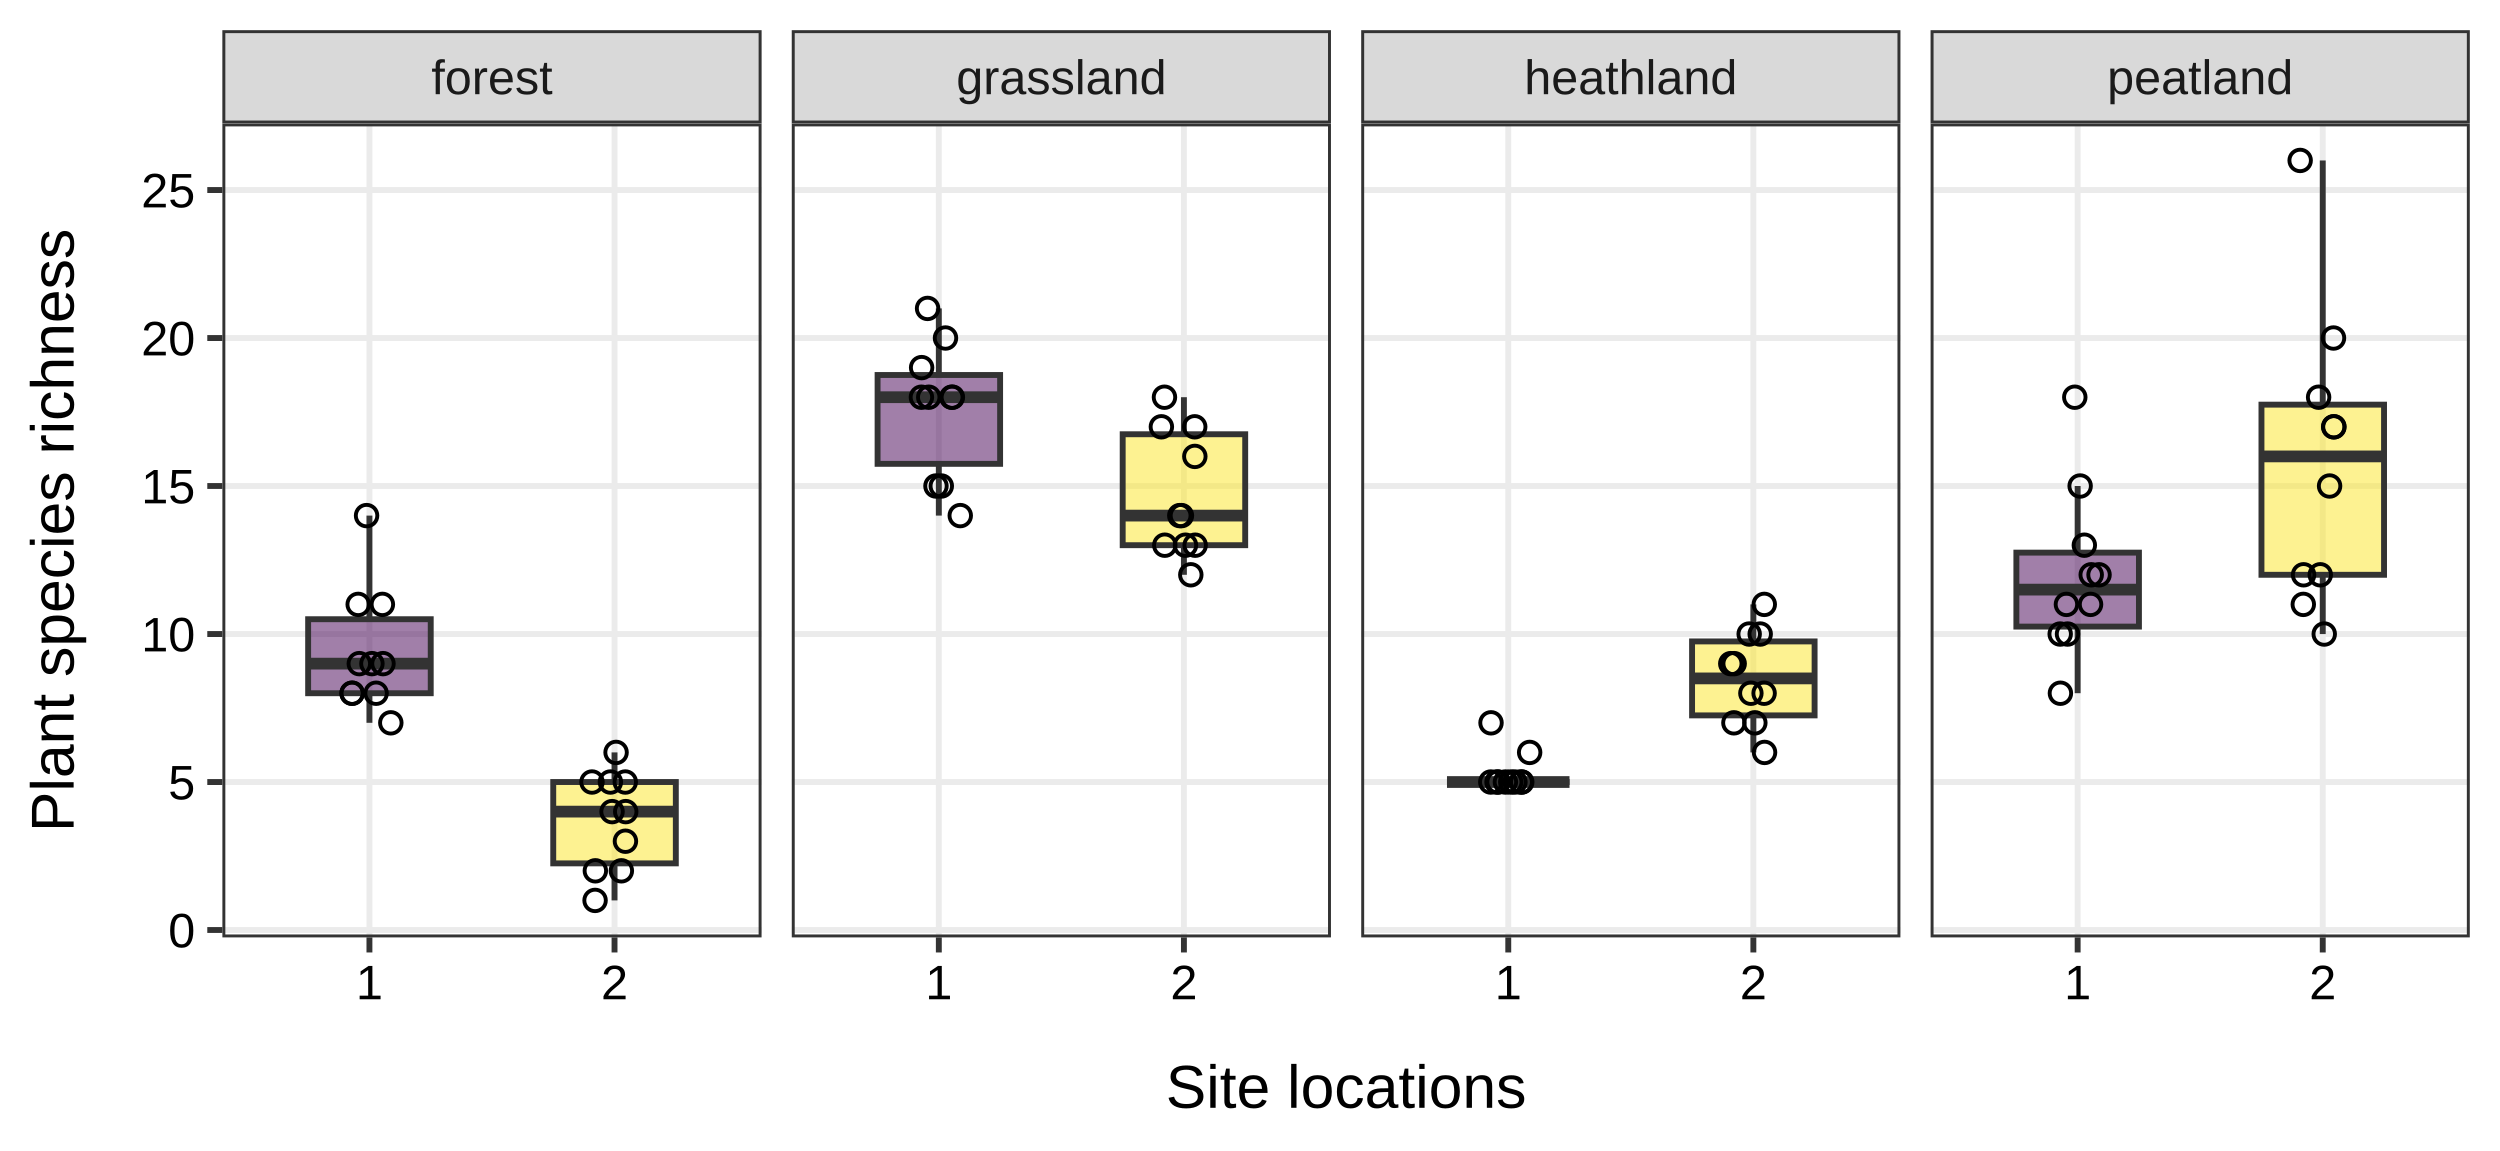
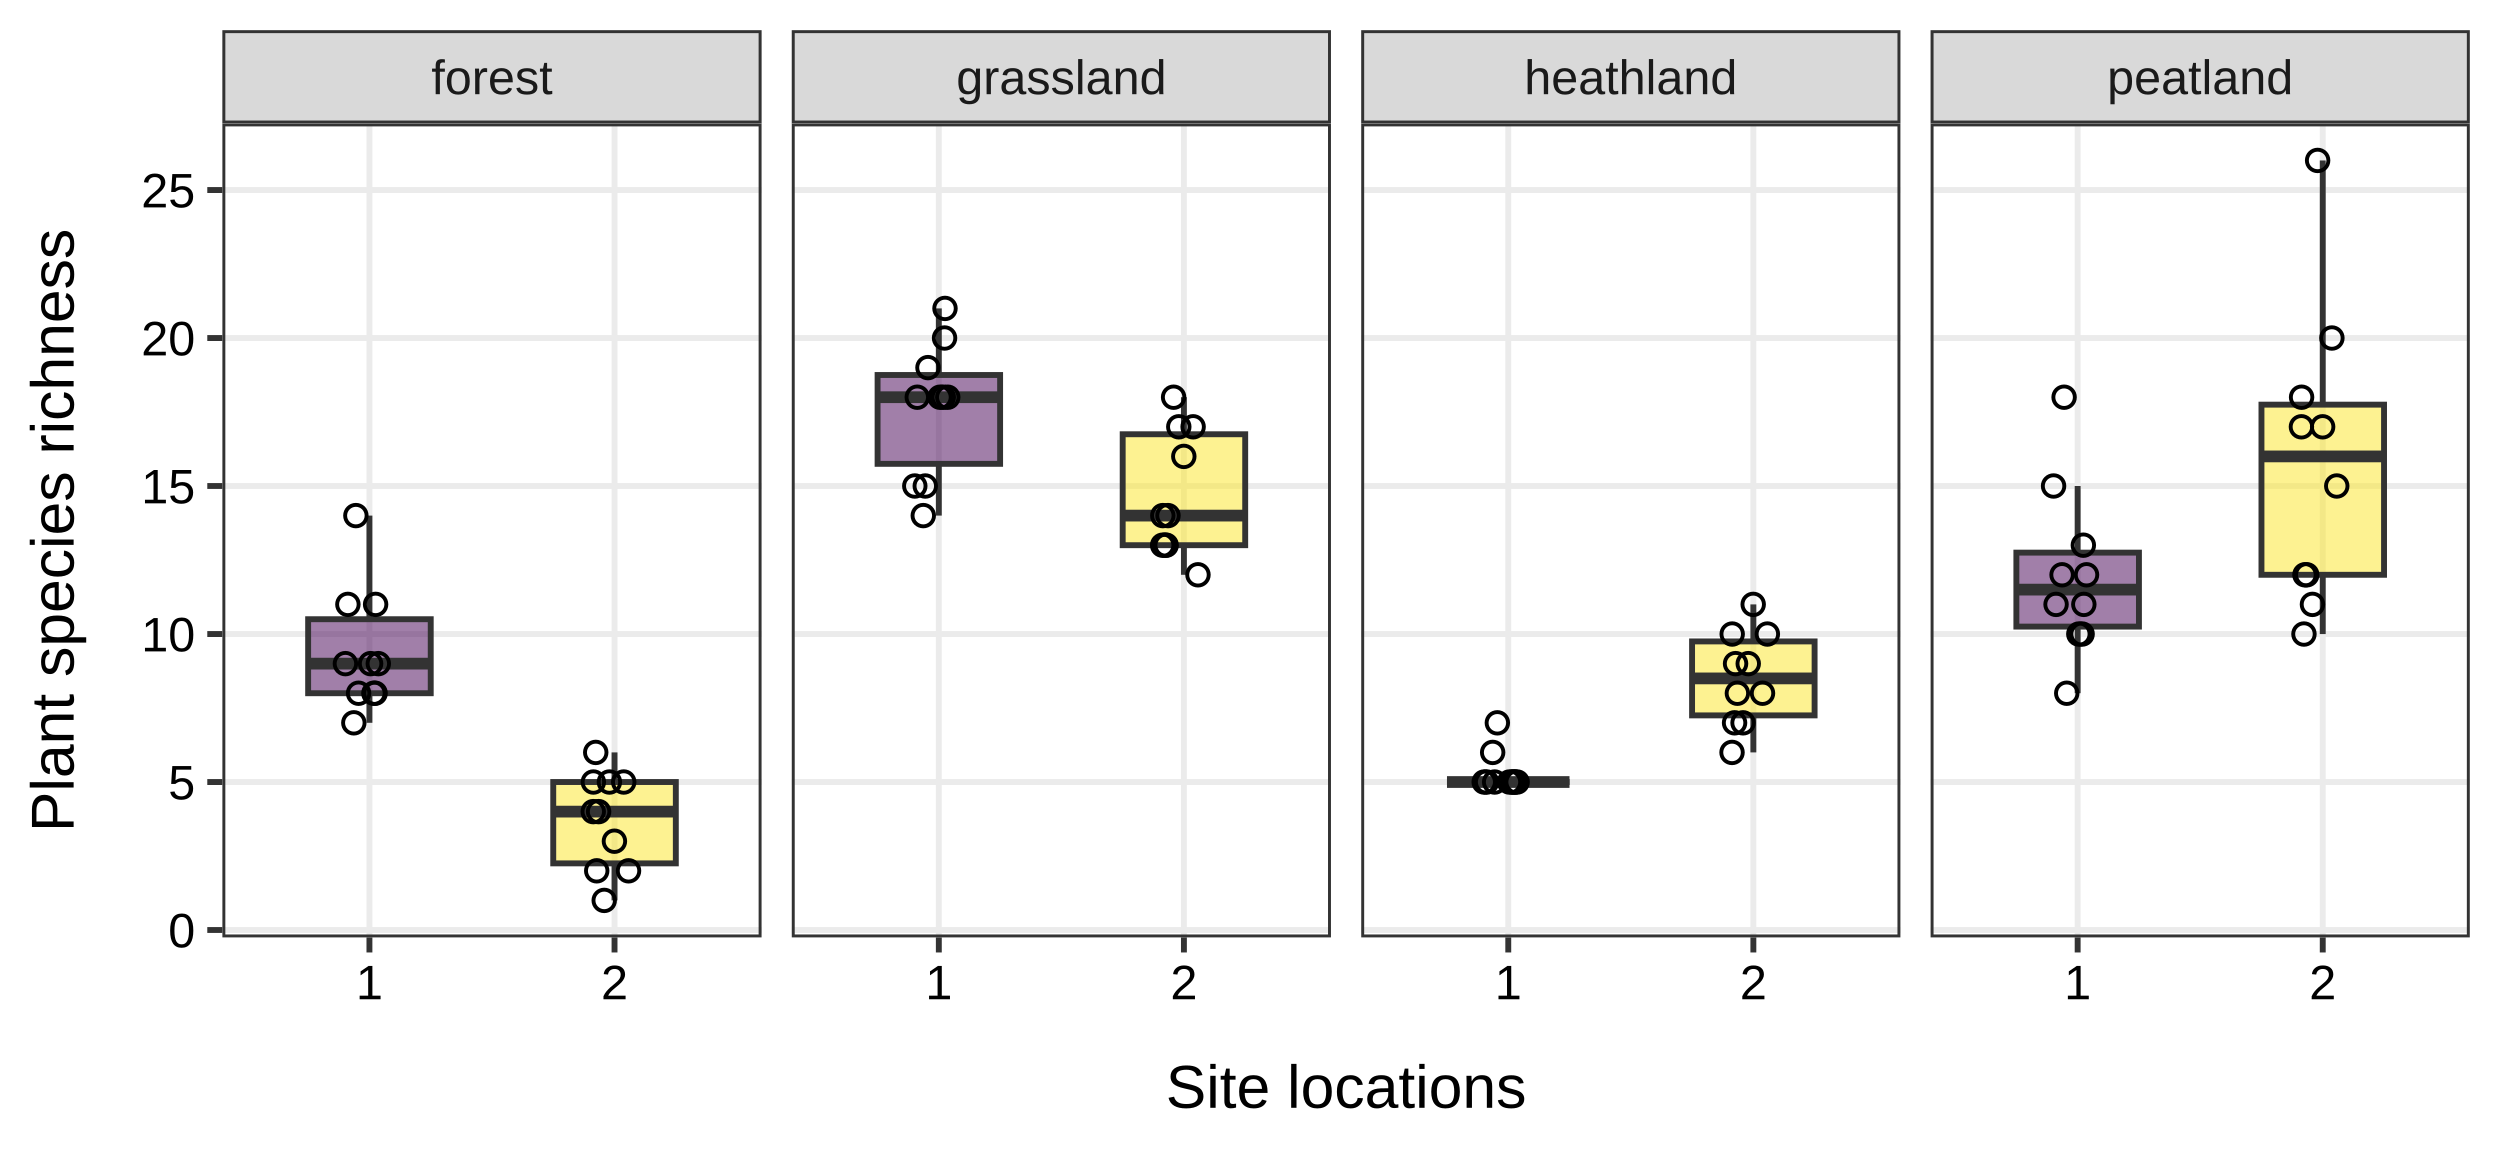
<svg xmlns="http://www.w3.org/2000/svg" width="453.60pt" height="208.80pt" viewBox="0 0 453.60 208.80">
  <g class="svglite">
    <defs>
      <style type="text/css">
    .svglite line, .svglite polyline, .svglite polygon, .svglite path, .svglite rect, .svglite circle {
      fill: none;
      stroke: #000000;
      stroke-linecap: round;
      stroke-linejoin: round;
      stroke-miterlimit: 10.00;
    }
    .svglite text {
      white-space: pre;
    }
    .svglite g.glyphgroup path {
      fill: inherit;
      stroke: none;
    }
  </style>
    </defs>
    <rect width="100%" height="100%" style="stroke: none; fill: #FFFFFF;" />
    <defs>
      <clipPath id="cpMC4wMHw0NTMuNjB8MC4wMHwyMDguODA=">
        <rect x="0.00" y="0.00" width="453.60" height="208.80" />
      </clipPath>
    </defs>
    <g clip-path="url(#cpMC4wMHw0NTMuNjB8MC4wMHwyMDguODA=)">
      <rect x="0.00" y="0.00" width="453.60" height="208.80" style="stroke-width: 1.07; stroke: #FFFFFF; fill: #FFFFFF;" />
    </g>
    <defs>
      <clipPath id="cpNDAuMzV8MTM4LjE4fDIyLjQwfDE3MC4wOA==">
        <rect x="40.35" y="22.40" width="97.83" height="147.68" />
      </clipPath>
    </defs>
    <g clip-path="url(#cpNDAuMzV8MTM4LjE4fDIyLjQwfDE3MC4wOA==)">
      <rect x="40.35" y="22.40" width="97.83" height="147.68" style="stroke-width: 1.07; stroke: none; fill: #FFFFFF;" />
      <polyline points="40.35,168.74 138.18,168.74 " style="stroke-width: 1.07; stroke: #EBEBEB; stroke-linecap: butt;" />
      <polyline points="40.35,141.89 138.18,141.89 " style="stroke-width: 1.07; stroke: #EBEBEB; stroke-linecap: butt;" />
      <polyline points="40.35,115.04 138.18,115.04 " style="stroke-width: 1.07; stroke: #EBEBEB; stroke-linecap: butt;" />
      <polyline points="40.35,88.18 138.18,88.18 " style="stroke-width: 1.07; stroke: #EBEBEB; stroke-linecap: butt;" />
      <polyline points="40.35,61.33 138.18,61.33 " style="stroke-width: 1.07; stroke: #EBEBEB; stroke-linecap: butt;" />
      <polyline points="40.35,34.48 138.18,34.48 " style="stroke-width: 1.07; stroke: #EBEBEB; stroke-linecap: butt;" />
      <polyline points="67.03,170.08 67.03,22.40 " style="stroke-width: 1.07; stroke: #EBEBEB; stroke-linecap: butt;" />
      <polyline points="111.50,170.08 111.50,22.40 " style="stroke-width: 1.07; stroke: #EBEBEB; stroke-linecap: butt;" />
      <line x1="67.03" y1="112.35" x2="67.03" y2="93.55" style="stroke-width: 1.07; stroke: #333333; stroke-linecap: butt;" />
      <line x1="67.03" y1="125.78" x2="67.03" y2="131.15" style="stroke-width: 1.07; stroke: #333333; stroke-linecap: butt;" />
      <polygon points="55.91,112.35 55.91,125.78 78.15,125.78 78.15,112.35 55.91,112.35 " style="stroke-width: 1.07; stroke: #333333; stroke-linecap: butt; stroke-linejoin: miter; fill: #440154; fill-opacity: 0.50;" />
      <line x1="55.91" y1="120.41" x2="78.15" y2="120.41" style="stroke-width: 2.13; stroke: #333333; stroke-linecap: butt; stroke-linejoin: miter;" />
      <line x1="111.50" y1="141.89" x2="111.50" y2="136.52" style="stroke-width: 1.07; stroke: #333333; stroke-linecap: butt;" />
      <line x1="111.50" y1="156.65" x2="111.50" y2="163.37" style="stroke-width: 1.07; stroke: #333333; stroke-linecap: butt;" />
      <polygon points="100.38,141.89 100.38,156.65 122.62,156.65 122.62,141.89 100.38,141.89 " style="stroke-width: 1.07; stroke: #333333; stroke-linecap: butt; stroke-linejoin: miter; fill: #FDE725; fill-opacity: 0.50;" />
      <line x1="100.38" y1="147.26" x2="122.62" y2="147.26" style="stroke-width: 2.13; stroke: #333333; stroke-linecap: butt; stroke-linejoin: miter;" />
-       <circle cx="69.38" cy="109.66" r="1.95" style="stroke-width: 0.71;" />
-       <circle cx="65.19" cy="120.41" r="1.95" style="stroke-width: 0.71;" />
-       <circle cx="64.99" cy="109.66" r="1.95" style="stroke-width: 0.71;" />
-       <circle cx="66.51" cy="93.55" r="1.95" style="stroke-width: 0.71;" />
-       <circle cx="67.48" cy="120.41" r="1.95" style="stroke-width: 0.71;" />
-       <circle cx="63.90" cy="125.78" r="1.95" style="stroke-width: 0.71;" />
-       <circle cx="68.24" cy="125.78" r="1.95" style="stroke-width: 0.71;" />
-       <circle cx="69.49" cy="120.41" r="1.95" style="stroke-width: 0.71;" />
-       <circle cx="70.91" cy="131.15" r="1.95" style="stroke-width: 0.71;" />
-       <circle cx="63.87" cy="125.78" r="1.95" style="stroke-width: 0.71;" />
-       <circle cx="107.41" cy="141.89" r="1.95" style="stroke-width: 0.71;" />
-       <circle cx="110.75" cy="141.89" r="1.95" style="stroke-width: 0.71;" />
-       <circle cx="111.05" cy="147.26" r="1.95" style="stroke-width: 0.71;" />
-       <circle cx="113.45" cy="141.89" r="1.95" style="stroke-width: 0.71;" />
-       <circle cx="107.97" cy="163.37" r="1.95" style="stroke-width: 0.71;" />
-       <circle cx="113.48" cy="152.63" r="1.95" style="stroke-width: 0.71;" />
-       <circle cx="112.74" cy="158.00" r="1.95" style="stroke-width: 0.71;" />
-       <circle cx="108.02" cy="158.00" r="1.95" style="stroke-width: 0.71;" />
-       <circle cx="111.78" cy="136.52" r="1.95" style="stroke-width: 0.71;" />
-       <circle cx="113.53" cy="147.26" r="1.95" style="stroke-width: 0.71;" />
+       <circle cx="63.12" cy="109.66" r="1.95" style="stroke-width: 0.71;" />
+       <circle cx="67.24" cy="120.41" r="1.95" style="stroke-width: 0.71;" />
+       <circle cx="68.15" cy="109.66" r="1.95" style="stroke-width: 0.71;" />
+       <circle cx="64.57" cy="93.55" r="1.95" style="stroke-width: 0.71;" />
+       <circle cx="62.67" cy="120.41" r="1.95" style="stroke-width: 0.71;" />
+       <circle cx="65.06" cy="125.78" r="1.95" style="stroke-width: 0.71;" />
+       <circle cx="68.06" cy="125.78" r="1.95" style="stroke-width: 0.71;" />
+       <circle cx="68.64" cy="120.41" r="1.95" style="stroke-width: 0.71;" />
+       <circle cx="64.20" cy="131.15" r="1.95" style="stroke-width: 0.71;" />
+       <circle cx="67.84" cy="125.78" r="1.95" style="stroke-width: 0.71;" />
+       <circle cx="110.57" cy="141.89" r="1.95" style="stroke-width: 0.71;" />
+       <circle cx="107.66" cy="141.89" r="1.95" style="stroke-width: 0.71;" />
+       <circle cx="108.61" cy="147.26" r="1.95" style="stroke-width: 0.71;" />
+       <circle cx="113.17" cy="141.89" r="1.95" style="stroke-width: 0.71;" />
+       <circle cx="109.63" cy="163.37" r="1.95" style="stroke-width: 0.71;" />
+       <circle cx="111.48" cy="152.63" r="1.95" style="stroke-width: 0.71;" />
+       <circle cx="114.04" cy="158.00" r="1.95" style="stroke-width: 0.71;" />
+       <circle cx="108.27" cy="158.00" r="1.95" style="stroke-width: 0.71;" />
+       <circle cx="108.09" cy="136.52" r="1.95" style="stroke-width: 0.71;" />
+       <circle cx="107.64" cy="147.26" r="1.95" style="stroke-width: 0.71;" />
      <rect x="40.35" y="22.40" width="97.83" height="147.68" style="stroke-width: 1.07; stroke: #333333;" />
    </g>
    <g clip-path="url(#cpMC4wMHw0NTMuNjB8MC4wMHwyMDguODA=)">
</g>
    <defs>
      <clipPath id="cpMTQzLjY2fDI0MS41MHwyMi40MHwxNzAuMDg=">
        <rect x="143.66" y="22.40" width="97.83" height="147.68" />
      </clipPath>
    </defs>
    <g clip-path="url(#cpMTQzLjY2fDI0MS41MHwyMi40MHwxNzAuMDg=)">
      <rect x="143.66" y="22.40" width="97.83" height="147.68" style="stroke-width: 1.07; stroke: none; fill: #FFFFFF;" />
      <polyline points="143.66,168.74 241.50,168.74 " style="stroke-width: 1.07; stroke: #EBEBEB; stroke-linecap: butt;" />
      <polyline points="143.66,141.89 241.50,141.89 " style="stroke-width: 1.07; stroke: #EBEBEB; stroke-linecap: butt;" />
      <polyline points="143.66,115.04 241.50,115.04 " style="stroke-width: 1.07; stroke: #EBEBEB; stroke-linecap: butt;" />
      <polyline points="143.66,88.18 241.50,88.18 " style="stroke-width: 1.07; stroke: #EBEBEB; stroke-linecap: butt;" />
      <polyline points="143.66,61.33 241.50,61.33 " style="stroke-width: 1.07; stroke: #EBEBEB; stroke-linecap: butt;" />
      <polyline points="143.66,34.48 241.50,34.48 " style="stroke-width: 1.07; stroke: #EBEBEB; stroke-linecap: butt;" />
      <polyline points="170.34,170.08 170.34,22.40 " style="stroke-width: 1.07; stroke: #EBEBEB; stroke-linecap: butt;" />
      <polyline points="214.81,170.08 214.81,22.40 " style="stroke-width: 1.07; stroke: #EBEBEB; stroke-linecap: butt;" />
      <line x1="170.34" y1="68.04" x2="170.34" y2="55.96" style="stroke-width: 1.07; stroke: #333333; stroke-linecap: butt;" />
      <line x1="170.34" y1="84.16" x2="170.34" y2="93.55" style="stroke-width: 1.07; stroke: #333333; stroke-linecap: butt;" />
      <polygon points="159.23,68.04 159.23,84.16 181.46,84.16 181.46,68.04 159.23,68.04 " style="stroke-width: 1.07; stroke: #333333; stroke-linecap: butt; stroke-linejoin: miter; fill: #440154; fill-opacity: 0.50;" />
      <line x1="159.23" y1="72.07" x2="181.46" y2="72.07" style="stroke-width: 2.13; stroke: #333333; stroke-linecap: butt; stroke-linejoin: miter;" />
      <line x1="214.81" y1="78.79" x2="214.81" y2="72.07" style="stroke-width: 1.07; stroke: #333333; stroke-linecap: butt;" />
      <line x1="214.81" y1="98.92" x2="214.81" y2="104.29" style="stroke-width: 1.07; stroke: #333333; stroke-linecap: butt;" />
      <polygon points="203.70,78.79 203.70,98.92 225.93,98.92 225.93,78.79 203.70,78.79 " style="stroke-width: 1.07; stroke: #333333; stroke-linecap: butt; stroke-linejoin: miter; fill: #FDE725; fill-opacity: 0.50;" />
      <line x1="203.70" y1="93.55" x2="225.93" y2="93.55" style="stroke-width: 2.13; stroke: #333333; stroke-linecap: butt; stroke-linejoin: miter;" />
-       <circle cx="172.69" cy="72.07" r="1.95" style="stroke-width: 0.71;" />
-       <circle cx="168.51" cy="72.07" r="1.95" style="stroke-width: 0.71;" />
-       <circle cx="168.30" cy="55.96" r="1.95" style="stroke-width: 0.71;" />
-       <circle cx="169.82" cy="88.18" r="1.95" style="stroke-width: 0.71;" />
-       <circle cx="170.79" cy="88.18" r="1.95" style="stroke-width: 0.71;" />
-       <circle cx="167.22" cy="66.70" r="1.95" style="stroke-width: 0.71;" />
-       <circle cx="171.55" cy="61.33" r="1.95" style="stroke-width: 0.71;" />
-       <circle cx="172.80" cy="72.07" r="1.95" style="stroke-width: 0.71;" />
-       <circle cx="174.23" cy="93.55" r="1.95" style="stroke-width: 0.71;" />
-       <circle cx="167.18" cy="72.07" r="1.95" style="stroke-width: 0.71;" />
-       <circle cx="210.72" cy="77.44" r="1.95" style="stroke-width: 0.71;" />
-       <circle cx="214.06" cy="93.55" r="1.95" style="stroke-width: 0.71;" />
-       <circle cx="214.36" cy="93.55" r="1.95" style="stroke-width: 0.71;" />
-       <circle cx="216.77" cy="77.44" r="1.95" style="stroke-width: 0.71;" />
-       <circle cx="211.28" cy="72.07" r="1.95" style="stroke-width: 0.71;" />
-       <circle cx="216.79" cy="82.81" r="1.95" style="stroke-width: 0.71;" />
-       <circle cx="216.06" cy="104.29" r="1.95" style="stroke-width: 0.71;" />
-       <circle cx="211.34" cy="98.92" r="1.95" style="stroke-width: 0.71;" />
-       <circle cx="215.09" cy="98.92" r="1.95" style="stroke-width: 0.71;" />
-       <circle cx="216.85" cy="98.92" r="1.95" style="stroke-width: 0.71;" />
+       <circle cx="166.43" cy="72.07" r="1.95" style="stroke-width: 0.71;" />
+       <circle cx="170.55" cy="72.07" r="1.95" style="stroke-width: 0.71;" />
+       <circle cx="171.46" cy="55.96" r="1.95" style="stroke-width: 0.71;" />
+       <circle cx="167.88" cy="88.18" r="1.95" style="stroke-width: 0.71;" />
+       <circle cx="165.98" cy="88.18" r="1.95" style="stroke-width: 0.71;" />
+       <circle cx="168.37" cy="66.70" r="1.95" style="stroke-width: 0.71;" />
+       <circle cx="171.38" cy="61.33" r="1.95" style="stroke-width: 0.71;" />
+       <circle cx="171.96" cy="72.07" r="1.95" style="stroke-width: 0.71;" />
+       <circle cx="167.52" cy="93.55" r="1.95" style="stroke-width: 0.71;" />
+       <circle cx="171.15" cy="72.07" r="1.95" style="stroke-width: 0.71;" />
+       <circle cx="213.88" cy="77.44" r="1.95" style="stroke-width: 0.71;" />
+       <circle cx="210.98" cy="93.55" r="1.95" style="stroke-width: 0.71;" />
+       <circle cx="211.92" cy="93.55" r="1.95" style="stroke-width: 0.71;" />
+       <circle cx="216.48" cy="77.44" r="1.95" style="stroke-width: 0.71;" />
+       <circle cx="212.94" cy="72.07" r="1.95" style="stroke-width: 0.71;" />
+       <circle cx="214.79" cy="82.81" r="1.95" style="stroke-width: 0.71;" />
+       <circle cx="217.36" cy="104.29" r="1.95" style="stroke-width: 0.71;" />
+       <circle cx="211.59" cy="98.92" r="1.95" style="stroke-width: 0.71;" />
+       <circle cx="211.40" cy="98.92" r="1.95" style="stroke-width: 0.71;" />
+       <circle cx="210.95" cy="98.92" r="1.95" style="stroke-width: 0.71;" />
      <rect x="143.66" y="22.40" width="97.83" height="147.68" style="stroke-width: 1.07; stroke: #333333;" />
    </g>
    <g clip-path="url(#cpMC4wMHw0NTMuNjB8MC4wMHwyMDguODA=)">
</g>
    <defs>
      <clipPath id="cpMjQ2Ljk4fDM0NC44MXwyMi40MHwxNzAuMDg=">
        <rect x="246.98" y="22.40" width="97.83" height="147.68" />
      </clipPath>
    </defs>
    <g clip-path="url(#cpMjQ2Ljk4fDM0NC44MXwyMi40MHwxNzAuMDg=)">
      <rect x="246.98" y="22.40" width="97.83" height="147.68" style="stroke-width: 1.07; stroke: none; fill: #FFFFFF;" />
      <polyline points="246.98,168.74 344.81,168.74 " style="stroke-width: 1.07; stroke: #EBEBEB; stroke-linecap: butt;" />
      <polyline points="246.98,141.89 344.81,141.89 " style="stroke-width: 1.07; stroke: #EBEBEB; stroke-linecap: butt;" />
      <polyline points="246.98,115.04 344.81,115.04 " style="stroke-width: 1.07; stroke: #EBEBEB; stroke-linecap: butt;" />
      <polyline points="246.98,88.18 344.81,88.18 " style="stroke-width: 1.07; stroke: #EBEBEB; stroke-linecap: butt;" />
      <polyline points="246.98,61.33 344.81,61.33 " style="stroke-width: 1.07; stroke: #EBEBEB; stroke-linecap: butt;" />
      <polyline points="246.98,34.48 344.81,34.48 " style="stroke-width: 1.07; stroke: #EBEBEB; stroke-linecap: butt;" />
      <polyline points="273.66,170.08 273.66,22.40 " style="stroke-width: 1.07; stroke: #EBEBEB; stroke-linecap: butt;" />
      <polyline points="318.13,170.08 318.13,22.40 " style="stroke-width: 1.07; stroke: #EBEBEB; stroke-linecap: butt;" />
      <line x1="273.66" y1="141.89" x2="273.66" y2="141.89" style="stroke-width: 1.07; stroke: #333333; stroke-linecap: butt;" />
      <line x1="273.66" y1="141.89" x2="273.66" y2="141.89" style="stroke-width: 1.07; stroke: #333333; stroke-linecap: butt;" />
      <polygon points="262.54,141.89 262.54,141.89 284.77,141.89 284.77,141.89 262.54,141.89 " style="stroke-width: 1.07; stroke: #333333; stroke-linecap: butt; stroke-linejoin: miter; fill: #440154; fill-opacity: 0.50;" />
      <line x1="262.54" y1="141.89" x2="284.77" y2="141.89" style="stroke-width: 2.13; stroke: #333333; stroke-linecap: butt; stroke-linejoin: miter;" />
      <line x1="318.13" y1="116.38" x2="318.13" y2="109.66" style="stroke-width: 1.07; stroke: #333333; stroke-linecap: butt;" />
      <line x1="318.13" y1="129.80" x2="318.13" y2="136.52" style="stroke-width: 1.07; stroke: #333333; stroke-linecap: butt;" />
      <polygon points="307.01,116.38 307.01,129.80 329.24,129.80 329.24,116.38 307.01,116.38 " style="stroke-width: 1.07; stroke: #333333; stroke-linecap: butt; stroke-linejoin: miter; fill: #FDE725; fill-opacity: 0.50;" />
      <line x1="307.01" y1="123.09" x2="329.24" y2="123.09" style="stroke-width: 2.13; stroke: #333333; stroke-linecap: butt; stroke-linejoin: miter;" />
-       <circle cx="276.00" cy="141.89" r="1.95" style="stroke-width: 0.71;" />
-       <circle cx="271.82" cy="141.89" r="1.95" style="stroke-width: 0.71;" />
-       <circle cx="271.62" cy="141.89" r="1.95" style="stroke-width: 0.71;" />
-       <circle cx="273.14" cy="141.89" r="1.95" style="stroke-width: 0.71;" />
-       <circle cx="274.11" cy="141.89" r="1.95" style="stroke-width: 0.71;" />
-       <circle cx="270.53" cy="131.15" r="1.95" style="stroke-width: 0.71;" />
-       <circle cx="274.87" cy="141.89" r="1.95" style="stroke-width: 0.71;" />
-       <circle cx="276.11" cy="141.89" r="1.95" style="stroke-width: 0.71;" />
-       <circle cx="277.54" cy="136.52" r="1.95" style="stroke-width: 0.71;" />
-       <circle cx="270.49" cy="141.89" r="1.95" style="stroke-width: 0.71;" />
-       <circle cx="314.03" cy="120.41" r="1.95" style="stroke-width: 0.71;" />
-       <circle cx="317.37" cy="115.04" r="1.95" style="stroke-width: 0.71;" />
-       <circle cx="317.68" cy="125.78" r="1.95" style="stroke-width: 0.71;" />
-       <circle cx="320.08" cy="125.78" r="1.95" style="stroke-width: 0.71;" />
-       <circle cx="314.60" cy="131.15" r="1.95" style="stroke-width: 0.71;" />
-       <circle cx="320.11" cy="109.66" r="1.95" style="stroke-width: 0.71;" />
-       <circle cx="319.37" cy="115.04" r="1.95" style="stroke-width: 0.71;" />
-       <circle cx="314.65" cy="120.41" r="1.95" style="stroke-width: 0.71;" />
-       <circle cx="318.40" cy="131.15" r="1.95" style="stroke-width: 0.71;" />
-       <circle cx="320.16" cy="136.52" r="1.95" style="stroke-width: 0.71;" />
+       <circle cx="269.74" cy="141.89" r="1.95" style="stroke-width: 0.71;" />
+       <circle cx="273.87" cy="141.89" r="1.95" style="stroke-width: 0.71;" />
+       <circle cx="274.77" cy="141.89" r="1.95" style="stroke-width: 0.71;" />
+       <circle cx="271.19" cy="141.89" r="1.95" style="stroke-width: 0.71;" />
+       <circle cx="269.29" cy="141.89" r="1.95" style="stroke-width: 0.71;" />
+       <circle cx="271.68" cy="131.15" r="1.95" style="stroke-width: 0.71;" />
+       <circle cx="274.69" cy="141.89" r="1.95" style="stroke-width: 0.71;" />
+       <circle cx="275.27" cy="141.89" r="1.95" style="stroke-width: 0.71;" />
+       <circle cx="270.83" cy="136.52" r="1.95" style="stroke-width: 0.71;" />
+       <circle cx="274.46" cy="141.89" r="1.95" style="stroke-width: 0.71;" />
+       <circle cx="317.20" cy="120.41" r="1.95" style="stroke-width: 0.71;" />
+       <circle cx="314.29" cy="115.04" r="1.95" style="stroke-width: 0.71;" />
+       <circle cx="315.23" cy="125.78" r="1.95" style="stroke-width: 0.71;" />
+       <circle cx="319.79" cy="125.78" r="1.95" style="stroke-width: 0.71;" />
+       <circle cx="316.26" cy="131.15" r="1.95" style="stroke-width: 0.71;" />
+       <circle cx="318.10" cy="109.66" r="1.95" style="stroke-width: 0.71;" />
+       <circle cx="320.67" cy="115.04" r="1.95" style="stroke-width: 0.71;" />
+       <circle cx="314.90" cy="120.41" r="1.95" style="stroke-width: 0.71;" />
+       <circle cx="314.72" cy="131.15" r="1.95" style="stroke-width: 0.71;" />
+       <circle cx="314.26" cy="136.52" r="1.95" style="stroke-width: 0.71;" />
      <rect x="246.98" y="22.40" width="97.83" height="147.68" style="stroke-width: 1.07; stroke: #333333;" />
    </g>
    <g clip-path="url(#cpMC4wMHw0NTMuNjB8MC4wMHwyMDguODA=)">
</g>
    <defs>
      <clipPath id="cpMzUwLjI5fDQ0OC4xMnwyMi40MHwxNzAuMDg=">
        <rect x="350.29" y="22.40" width="97.83" height="147.68" />
      </clipPath>
    </defs>
    <g clip-path="url(#cpMzUwLjI5fDQ0OC4xMnwyMi40MHwxNzAuMDg=)">
      <rect x="350.29" y="22.40" width="97.83" height="147.68" style="stroke-width: 1.07; stroke: none; fill: #FFFFFF;" />
      <polyline points="350.29,168.74 448.12,168.74 " style="stroke-width: 1.07; stroke: #EBEBEB; stroke-linecap: butt;" />
      <polyline points="350.29,141.89 448.12,141.89 " style="stroke-width: 1.07; stroke: #EBEBEB; stroke-linecap: butt;" />
      <polyline points="350.29,115.04 448.12,115.04 " style="stroke-width: 1.07; stroke: #EBEBEB; stroke-linecap: butt;" />
      <polyline points="350.29,88.18 448.12,88.18 " style="stroke-width: 1.07; stroke: #EBEBEB; stroke-linecap: butt;" />
      <polyline points="350.29,61.33 448.12,61.33 " style="stroke-width: 1.07; stroke: #EBEBEB; stroke-linecap: butt;" />
      <polyline points="350.29,34.48 448.12,34.48 " style="stroke-width: 1.07; stroke: #EBEBEB; stroke-linecap: butt;" />
      <polyline points="376.97,170.08 376.97,22.40 " style="stroke-width: 1.07; stroke: #EBEBEB; stroke-linecap: butt;" />
      <polyline points="421.44,170.08 421.44,22.40 " style="stroke-width: 1.07; stroke: #EBEBEB; stroke-linecap: butt;" />
      <line x1="376.97" y1="100.27" x2="376.97" y2="88.18" style="stroke-width: 1.07; stroke: #333333; stroke-linecap: butt;" />
      <line x1="376.97" y1="113.69" x2="376.97" y2="125.78" style="stroke-width: 1.07; stroke: #333333; stroke-linecap: butt;" />
      <polygon points="365.85,100.27 365.85,113.69 388.09,113.69 388.09,100.27 365.85,100.27 " style="stroke-width: 1.07; stroke: #333333; stroke-linecap: butt; stroke-linejoin: miter; fill: #440154; fill-opacity: 0.50;" />
      <line x1="365.85" y1="106.98" x2="388.09" y2="106.98" style="stroke-width: 2.13; stroke: #333333; stroke-linecap: butt; stroke-linejoin: miter;" />
      <line x1="421.44" y1="73.42" x2="421.44" y2="29.11" style="stroke-width: 1.07; stroke: #333333; stroke-linecap: butt;" />
      <line x1="421.44" y1="104.29" x2="421.44" y2="115.04" style="stroke-width: 1.07; stroke: #333333; stroke-linecap: butt;" />
      <polygon points="410.32,73.42 410.32,104.29 432.56,104.29 432.56,73.42 410.32,73.42 " style="stroke-width: 1.07; stroke: #333333; stroke-linecap: butt; stroke-linejoin: miter; fill: #FDE725; fill-opacity: 0.50;" />
      <line x1="410.32" y1="82.81" x2="432.56" y2="82.81" style="stroke-width: 2.13; stroke: #333333; stroke-linecap: butt; stroke-linejoin: miter;" />
-       <circle cx="379.31" cy="109.66" r="1.95" style="stroke-width: 0.71;" />
-       <circle cx="375.13" cy="115.04" r="1.95" style="stroke-width: 0.71;" />
-       <circle cx="374.93" cy="109.66" r="1.95" style="stroke-width: 0.71;" />
-       <circle cx="376.45" cy="72.07" r="1.95" style="stroke-width: 0.71;" />
-       <circle cx="377.42" cy="88.18" r="1.95" style="stroke-width: 0.71;" />
-       <circle cx="373.84" cy="125.78" r="1.95" style="stroke-width: 0.71;" />
-       <circle cx="378.18" cy="98.92" r="1.95" style="stroke-width: 0.71;" />
-       <circle cx="379.43" cy="104.29" r="1.95" style="stroke-width: 0.71;" />
-       <circle cx="380.85" cy="104.29" r="1.95" style="stroke-width: 0.71;" />
-       <circle cx="373.80" cy="115.04" r="1.95" style="stroke-width: 0.71;" />
-       <circle cx="417.34" cy="29.11" r="1.95" style="stroke-width: 0.71;" />
-       <circle cx="420.69" cy="72.07" r="1.95" style="stroke-width: 0.71;" />
-       <circle cx="420.99" cy="104.29" r="1.95" style="stroke-width: 0.71;" />
-       <circle cx="423.39" cy="61.33" r="1.95" style="stroke-width: 0.71;" />
-       <circle cx="417.91" cy="109.66" r="1.95" style="stroke-width: 0.71;" />
-       <circle cx="423.42" cy="77.44" r="1.95" style="stroke-width: 0.71;" />
-       <circle cx="422.68" cy="88.18" r="1.95" style="stroke-width: 0.71;" />
-       <circle cx="417.96" cy="104.29" r="1.95" style="stroke-width: 0.71;" />
-       <circle cx="421.71" cy="115.04" r="1.95" style="stroke-width: 0.71;" />
-       <circle cx="423.47" cy="77.44" r="1.95" style="stroke-width: 0.71;" />
+       <circle cx="373.05" cy="109.66" r="1.95" style="stroke-width: 0.71;" />
+       <circle cx="377.18" cy="115.04" r="1.95" style="stroke-width: 0.71;" />
+       <circle cx="378.09" cy="109.66" r="1.95" style="stroke-width: 0.71;" />
+       <circle cx="374.51" cy="72.07" r="1.95" style="stroke-width: 0.71;" />
+       <circle cx="372.60" cy="88.18" r="1.95" style="stroke-width: 0.71;" />
+       <circle cx="374.99" cy="125.78" r="1.95" style="stroke-width: 0.71;" />
+       <circle cx="378.00" cy="98.92" r="1.95" style="stroke-width: 0.71;" />
+       <circle cx="378.58" cy="104.29" r="1.95" style="stroke-width: 0.71;" />
+       <circle cx="374.14" cy="104.29" r="1.95" style="stroke-width: 0.71;" />
+       <circle cx="377.78" cy="115.04" r="1.95" style="stroke-width: 0.71;" />
+       <circle cx="420.51" cy="29.11" r="1.95" style="stroke-width: 0.71;" />
+       <circle cx="417.60" cy="72.07" r="1.95" style="stroke-width: 0.71;" />
+       <circle cx="418.54" cy="104.29" r="1.95" style="stroke-width: 0.71;" />
+       <circle cx="423.10" cy="61.33" r="1.95" style="stroke-width: 0.71;" />
+       <circle cx="419.57" cy="109.66" r="1.95" style="stroke-width: 0.71;" />
+       <circle cx="421.42" cy="77.44" r="1.95" style="stroke-width: 0.71;" />
+       <circle cx="423.98" cy="88.18" r="1.95" style="stroke-width: 0.71;" />
+       <circle cx="418.21" cy="104.29" r="1.95" style="stroke-width: 0.71;" />
+       <circle cx="418.03" cy="115.04" r="1.95" style="stroke-width: 0.71;" />
+       <circle cx="417.57" cy="77.44" r="1.95" style="stroke-width: 0.71;" />
      <rect x="350.29" y="22.40" width="97.83" height="147.68" style="stroke-width: 1.07; stroke: #333333;" />
    </g>
    <g clip-path="url(#cpMC4wMHw0NTMuNjB8MC4wMHwyMDguODA=)">
</g>
    <defs>
      <clipPath id="cpNDAuMzV8MTM4LjE4fDUuNDh8MjIuNDA=">
        <rect x="40.35" y="5.48" width="97.83" height="16.92" />
      </clipPath>
    </defs>
    <g clip-path="url(#cpNDAuMzV8MTM4LjE4fDUuNDh8MjIuNDA=)">
      <rect x="40.35" y="5.48" width="97.83" height="16.92" style="stroke-width: 1.07; stroke: #333333; fill: #D9D9D9;" />
      <text x="89.27" y="17.09" text-anchor="middle" style="font-size: 8.80px;fill: #1A1A1A; font-family: &quot;Arial&quot;;" textLength="21.98px" lengthAdjust="spacingAndGlyphs">forest</text>
    </g>
    <g clip-path="url(#cpMC4wMHw0NTMuNjB8MC4wMHwyMDguODA=)">
</g>
    <defs>
      <clipPath id="cpMTQzLjY2fDI0MS41MHw1LjQ4fDIyLjQw">
        <rect x="143.66" y="5.48" width="97.83" height="16.92" />
      </clipPath>
    </defs>
    <g clip-path="url(#cpMTQzLjY2fDI0MS41MHw1LjQ4fDIyLjQw)">
      <rect x="143.66" y="5.48" width="97.83" height="16.92" style="stroke-width: 1.07; stroke: #333333; fill: #D9D9D9;" />
      <text x="192.58" y="17.09" text-anchor="middle" style="font-size: 8.80px;fill: #1A1A1A; font-family: &quot;Arial&quot;;" textLength="38.14px" lengthAdjust="spacingAndGlyphs">grassland</text>
    </g>
    <g clip-path="url(#cpMC4wMHw0NTMuNjB8MC4wMHwyMDguODA=)">
</g>
    <defs>
      <clipPath id="cpMjQ2Ljk4fDM0NC44MXw1LjQ4fDIyLjQw">
        <rect x="246.98" y="5.48" width="97.83" height="16.92" />
      </clipPath>
    </defs>
    <g clip-path="url(#cpMjQ2Ljk4fDM0NC44MXw1LjQ4fDIyLjQw)">
      <rect x="246.98" y="5.48" width="97.83" height="16.92" style="stroke-width: 1.07; stroke: #333333; fill: #D9D9D9;" />
      <text x="295.89" y="17.09" text-anchor="middle" style="font-size: 8.80px;fill: #1A1A1A; font-family: &quot;Arial&quot;;" textLength="38.62px" lengthAdjust="spacingAndGlyphs">heathland</text>
    </g>
    <g clip-path="url(#cpMC4wMHw0NTMuNjB8MC4wMHwyMDguODA=)">
</g>
    <defs>
      <clipPath id="cpMzUwLjI5fDQ0OC4xMnw1LjQ4fDIyLjQw">
        <rect x="350.29" y="5.48" width="97.83" height="16.92" />
      </clipPath>
    </defs>
    <g clip-path="url(#cpMzUwLjI5fDQ0OC4xMnw1LjQ4fDIyLjQw)">
      <rect x="350.29" y="5.48" width="97.83" height="16.92" style="stroke-width: 1.07; stroke: #333333; fill: #D9D9D9;" />
      <text x="399.20" y="17.09" text-anchor="middle" style="font-size: 8.80px;fill: #1A1A1A; font-family: &quot;Arial&quot;;" textLength="33.73px" lengthAdjust="spacingAndGlyphs">peatland</text>
    </g>
    <g clip-path="url(#cpMC4wMHw0NTMuNjB8MC4wMHwyMDguODA=)">
      <polyline points="67.03,172.82 67.03,170.08 " style="stroke-width: 1.07; stroke: #333333; stroke-linecap: butt;" />
      <polyline points="111.50,172.82 111.50,170.08 " style="stroke-width: 1.07; stroke: #333333; stroke-linecap: butt;" />
      <text x="67.03" y="181.31" text-anchor="middle" style="font-size: 8.80px; font-family: &quot;Arial&quot;;" textLength="4.89px" lengthAdjust="spacingAndGlyphs">1</text>
      <text x="111.50" y="181.31" text-anchor="middle" style="font-size: 8.80px; font-family: &quot;Arial&quot;;" textLength="4.89px" lengthAdjust="spacingAndGlyphs">2</text>
      <polyline points="170.34,172.82 170.34,170.08 " style="stroke-width: 1.07; stroke: #333333; stroke-linecap: butt;" />
      <polyline points="214.81,172.82 214.81,170.08 " style="stroke-width: 1.07; stroke: #333333; stroke-linecap: butt;" />
      <text x="170.34" y="181.31" text-anchor="middle" style="font-size: 8.80px; font-family: &quot;Arial&quot;;" textLength="4.89px" lengthAdjust="spacingAndGlyphs">1</text>
      <text x="214.81" y="181.31" text-anchor="middle" style="font-size: 8.80px; font-family: &quot;Arial&quot;;" textLength="4.89px" lengthAdjust="spacingAndGlyphs">2</text>
      <polyline points="273.66,172.82 273.66,170.08 " style="stroke-width: 1.07; stroke: #333333; stroke-linecap: butt;" />
      <polyline points="318.13,172.82 318.13,170.08 " style="stroke-width: 1.07; stroke: #333333; stroke-linecap: butt;" />
      <text x="273.66" y="181.31" text-anchor="middle" style="font-size: 8.80px; font-family: &quot;Arial&quot;;" textLength="4.89px" lengthAdjust="spacingAndGlyphs">1</text>
      <text x="318.13" y="181.31" text-anchor="middle" style="font-size: 8.80px; font-family: &quot;Arial&quot;;" textLength="4.89px" lengthAdjust="spacingAndGlyphs">2</text>
      <polyline points="376.97,172.82 376.97,170.08 " style="stroke-width: 1.07; stroke: #333333; stroke-linecap: butt;" />
      <polyline points="421.44,172.82 421.44,170.08 " style="stroke-width: 1.07; stroke: #333333; stroke-linecap: butt;" />
      <text x="376.97" y="181.31" text-anchor="middle" style="font-size: 8.80px; font-family: &quot;Arial&quot;;" textLength="4.89px" lengthAdjust="spacingAndGlyphs">1</text>
      <text x="421.44" y="181.31" text-anchor="middle" style="font-size: 8.80px; font-family: &quot;Arial&quot;;" textLength="4.89px" lengthAdjust="spacingAndGlyphs">2</text>
      <text x="35.42" y="171.89" text-anchor="end" style="font-size: 8.80px; font-family: &quot;Arial&quot;;" textLength="4.89px" lengthAdjust="spacingAndGlyphs">0</text>
      <text x="35.42" y="145.04" text-anchor="end" style="font-size: 8.80px; font-family: &quot;Arial&quot;;" textLength="4.89px" lengthAdjust="spacingAndGlyphs">5</text>
      <text x="35.42" y="118.19" text-anchor="end" style="font-size: 8.80px; font-family: &quot;Arial&quot;;" textLength="9.78px" lengthAdjust="spacingAndGlyphs">10</text>
      <text x="35.42" y="91.33" text-anchor="end" style="font-size: 8.80px; font-family: &quot;Arial&quot;;" textLength="9.78px" lengthAdjust="spacingAndGlyphs">15</text>
      <text x="35.42" y="64.48" text-anchor="end" style="font-size: 8.80px; font-family: &quot;Arial&quot;;" textLength="9.78px" lengthAdjust="spacingAndGlyphs">20</text>
      <text x="35.42" y="37.63" text-anchor="end" style="font-size: 8.80px; font-family: &quot;Arial&quot;;" textLength="9.78px" lengthAdjust="spacingAndGlyphs">25</text>
      <polyline points="37.61,168.74 40.35,168.74 " style="stroke-width: 1.07; stroke: #333333; stroke-linecap: butt;" />
      <polyline points="37.61,141.89 40.35,141.89 " style="stroke-width: 1.07; stroke: #333333; stroke-linecap: butt;" />
      <polyline points="37.61,115.04 40.35,115.04 " style="stroke-width: 1.07; stroke: #333333; stroke-linecap: butt;" />
      <polyline points="37.61,88.18 40.35,88.18 " style="stroke-width: 1.07; stroke: #333333; stroke-linecap: butt;" />
      <polyline points="37.61,61.33 40.35,61.33 " style="stroke-width: 1.07; stroke: #333333; stroke-linecap: butt;" />
      <polyline points="37.61,34.48 40.35,34.48 " style="stroke-width: 1.07; stroke: #333333; stroke-linecap: butt;" />
      <text x="244.24" y="201.00" text-anchor="middle" style="font-size: 11.00px; font-family: &quot;Arial&quot;;" textLength="65.47px" lengthAdjust="spacingAndGlyphs">Site locations</text>
      <text transform="translate(13.36,96.24) rotate(-90)" text-anchor="middle" style="font-size: 11.00px; font-family: &quot;Arial&quot;;" textLength="109.50px" lengthAdjust="spacingAndGlyphs">Plant species richness</text>
    </g>
  </g>
</svg>
